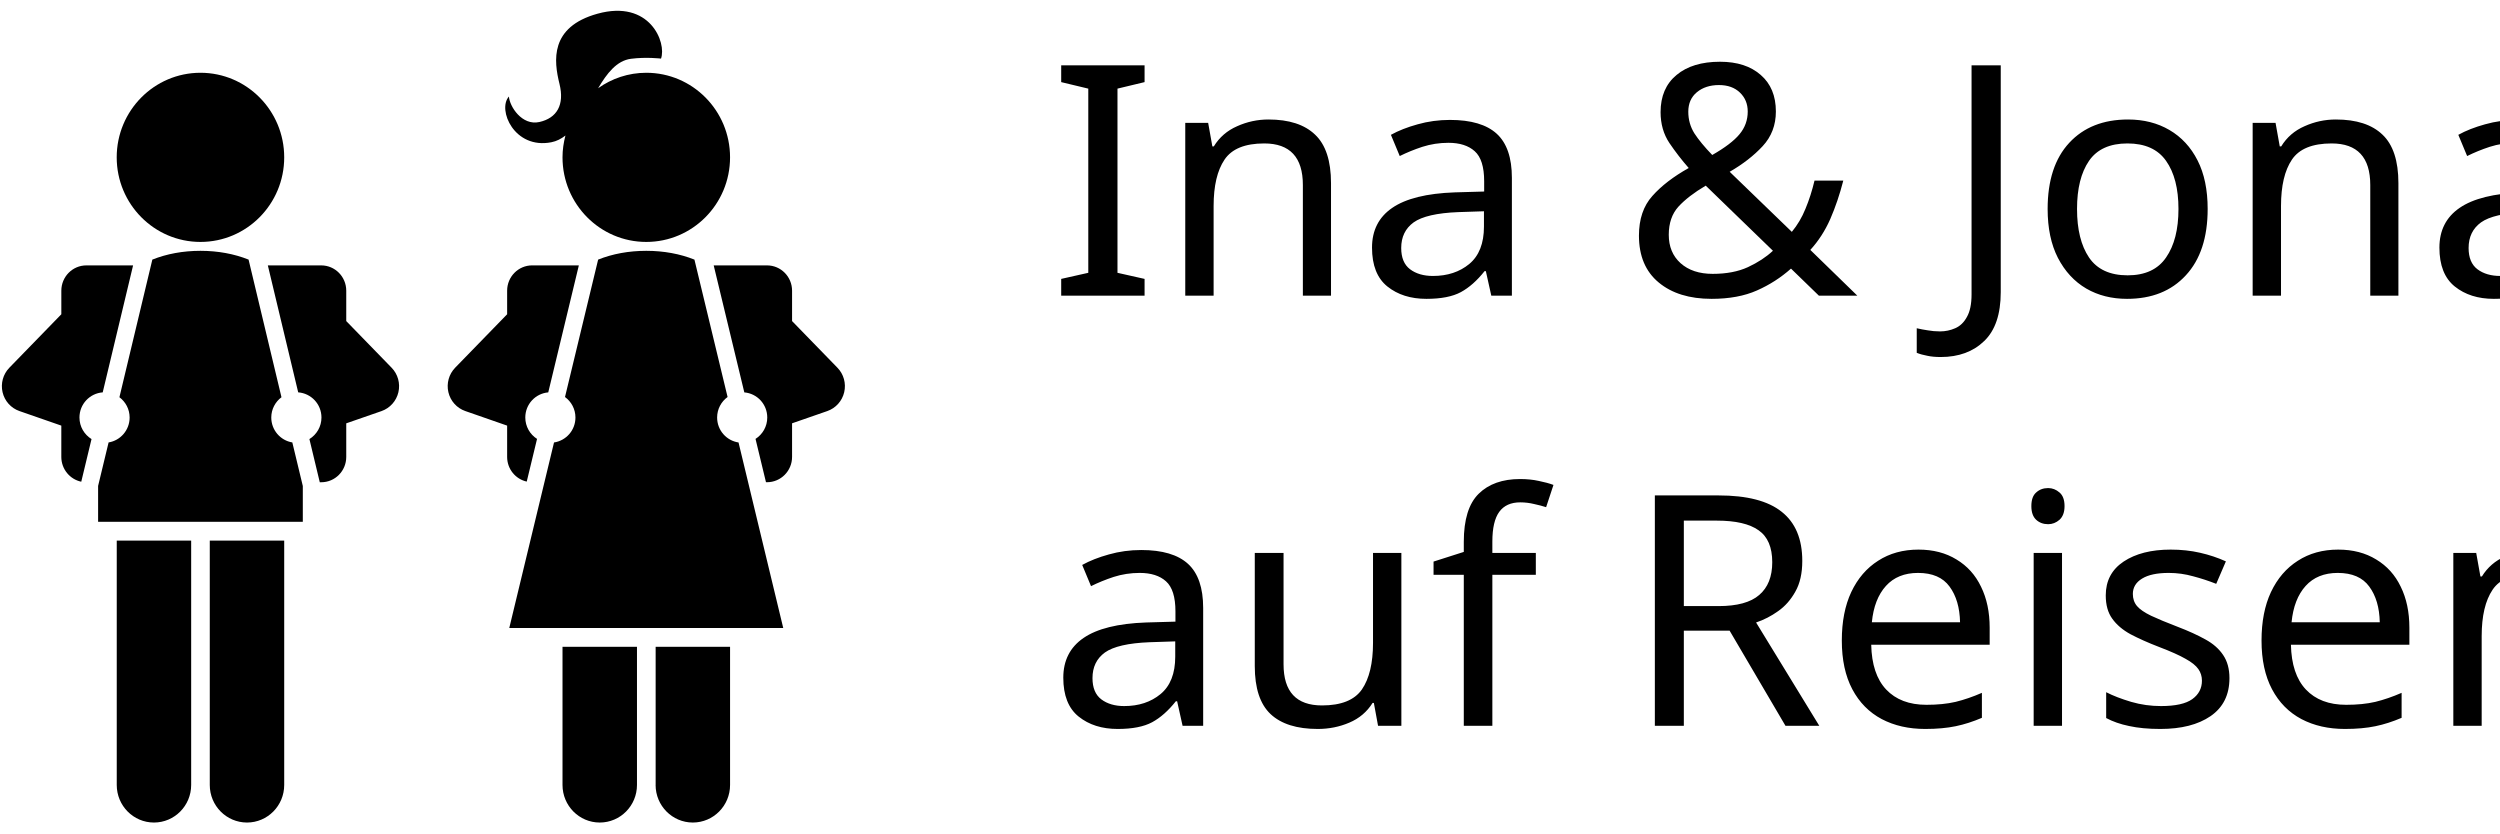
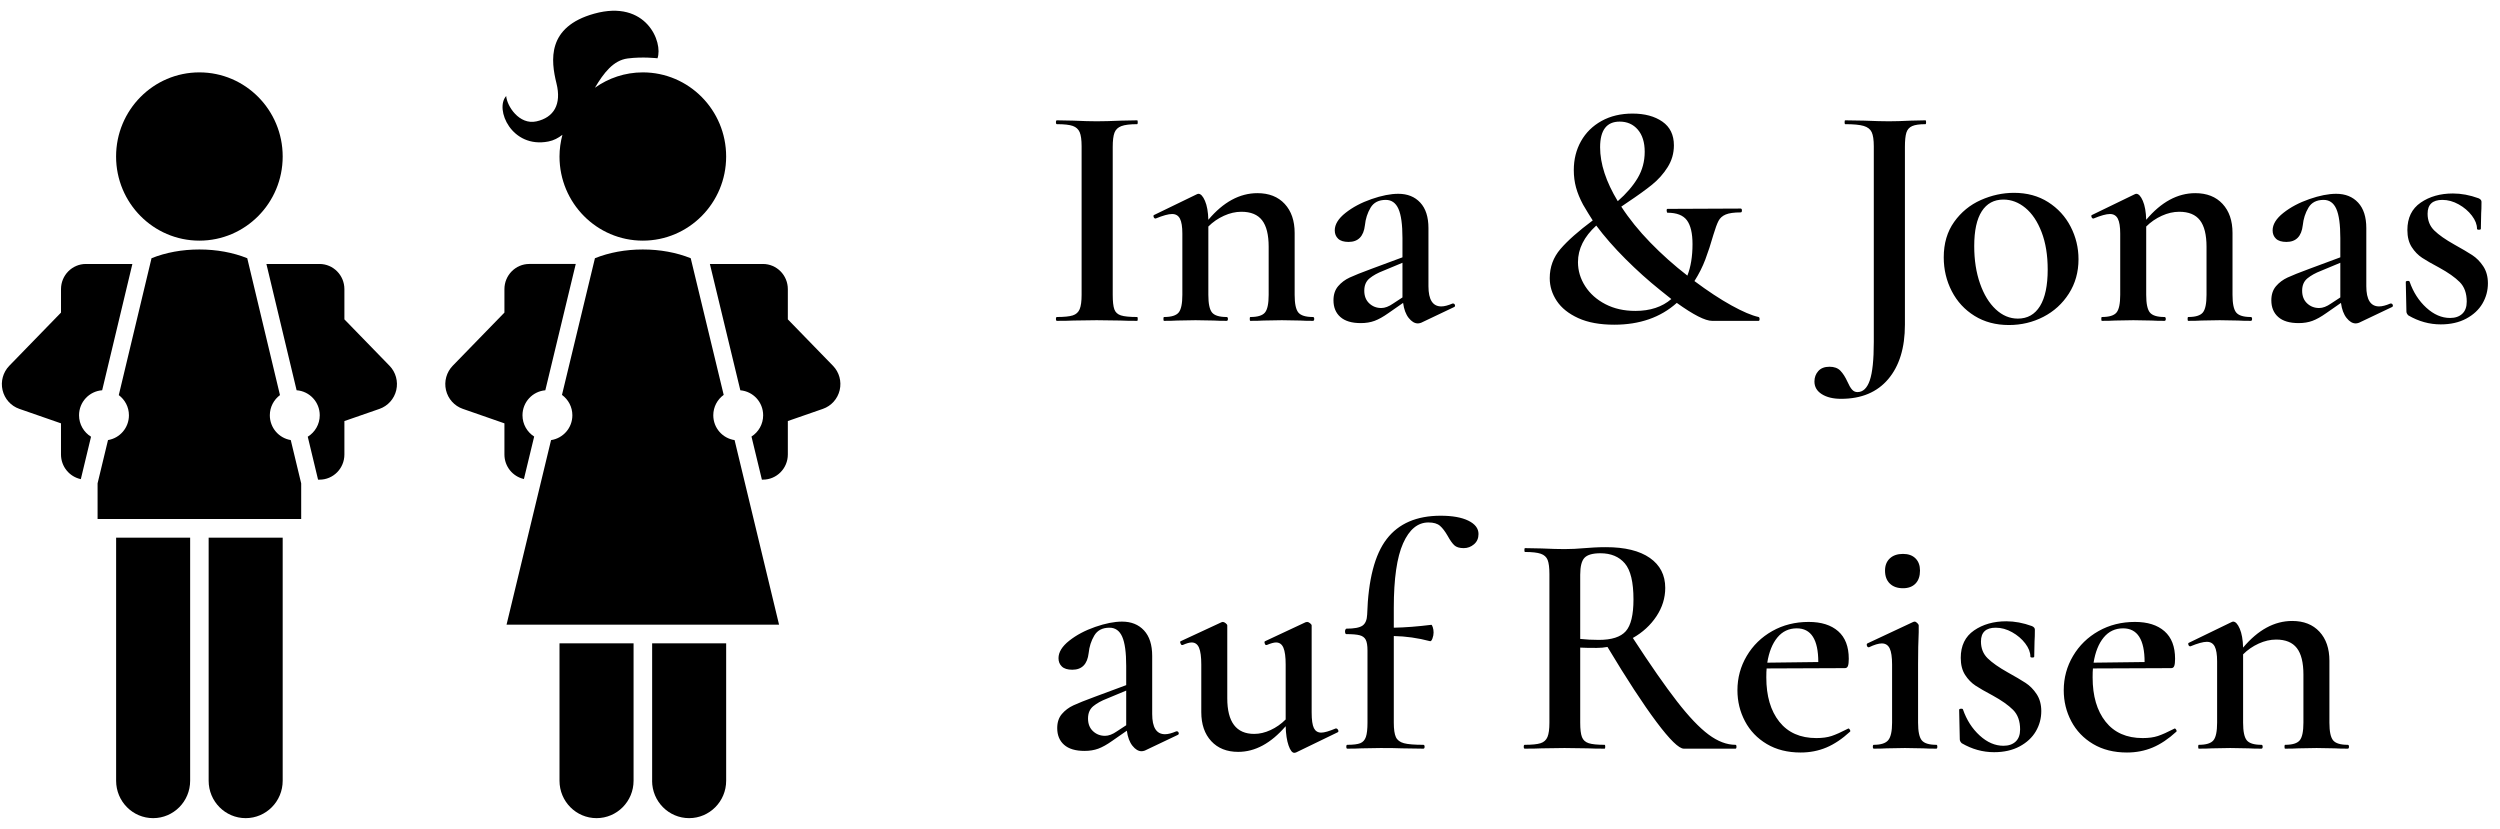
- <svg xmlns="http://www.w3.org/2000/svg" width="186px" height="62px" viewBox="0 0 186 62" version="1.1">
+ <svg xmlns="http://www.w3.org/2000/svg" width="187px" height="62px" viewBox="0 0 187 62" version="1.1">
  <defs />
  <g id="Page-1" stroke="none" stroke-width="1" fill="none" fill-rule="evenodd">
    <g id="Group" fill="#000000">
      <g id="logo-backpackers">
        <path d="M8.686,40.219 L14.223,40.219 L14.223,58.401 C14.223,59.945 12.983,61.197 11.454,61.197 C9.926,61.197 8.686,59.945 8.686,58.401 L8.686,40.219 L8.686,40.219 Z M15.607,58.401 C15.607,59.945 16.847,61.197 18.377,61.197 C19.905,61.197 21.145,59.945 21.145,58.401 L21.145,40.219 L15.607,40.219 L15.607,58.401 L15.607,58.401 Z M6.809,32.667 C6.273,32.335 5.912,31.744 5.912,31.063 C5.912,30.069 6.676,29.263 7.642,29.192 C8.397,26.038 9.24,22.513 9.902,19.745 L6.425,19.745 C5.397,19.745 4.563,20.588 4.563,21.628 L4.563,23.381 L0.695,27.36 C0.229,27.84 0.039,28.527 0.191,29.181 C0.343,29.835 0.817,30.365 1.447,30.583 L4.562,31.666 L4.562,33.994 C4.562,34.904 5.199,35.662 6.046,35.84 C6.237,35.05 6.5,33.954 6.809,32.667 L6.809,32.667 Z M14.914,18 C18.355,18 21.145,15.183 21.145,11.707 C21.145,8.232 18.355,5.414 14.914,5.414 C11.473,5.414 8.683,8.232 8.683,11.707 C8.684,15.183 11.473,18 14.914,18 L14.914,18 Z M21.749,32.917 C20.862,32.772 20.183,31.999 20.183,31.064 C20.183,30.444 20.484,29.897 20.942,29.554 C20.336,27.027 19.54,23.694 18.494,19.314 C17.426,18.887 16.212,18.661 14.915,18.661 L14.915,18.662 L14.914,18.661 C13.617,18.661 12.402,18.887 11.334,19.315 C10.288,23.694 9.49,27.027 8.885,29.554 C9.343,29.897 9.644,30.443 9.644,31.064 C9.644,31.999 8.965,32.773 8.079,32.917 C7.711,34.447 7.466,35.463 7.299,36.153 L7.299,38.822 L22.529,38.822 L22.529,36.159 C22.363,35.47 22.117,34.451 21.749,32.917 L21.749,32.917 Z M29.137,27.36 L25.761,23.888 L25.761,21.628 C25.761,20.588 24.927,19.745 23.899,19.745 L19.927,19.745 C20.589,22.513 21.432,26.038 22.186,29.191 C23.153,29.263 23.917,30.068 23.917,31.063 C23.917,31.744 23.556,32.335 23.02,32.667 C23.333,33.976 23.601,35.087 23.791,35.879 L23.9,35.879 C24.928,35.879 25.761,35.039 25.761,33.996 L25.761,31.496 L28.385,30.585 C29.013,30.365 29.488,29.837 29.641,29.182 C29.793,28.527 29.603,27.839 29.137,27.36 L29.137,27.36 Z" id="Shape" />
        <path d="M53.354,31.063 C53.354,32.011 54.048,32.786 54.947,32.92 L58.273,46.723 L37.89,46.723 L41.219,32.92 C42.12,32.784 42.813,32.011 42.813,31.063 C42.813,30.434 42.505,29.881 42.036,29.538 L44.501,19.315 C45.569,18.887 46.786,18.661 48.082,18.661 C49.383,18.661 50.598,18.888 51.666,19.315 L54.132,29.537 C53.661,29.879 53.354,30.434 53.354,31.063 L53.354,31.063 Z M41.023,10.583 C41.414,10.507 41.757,10.325 42.069,10.083 C41.932,10.602 41.851,11.145 41.851,11.707 C41.851,15.183 44.642,18 48.083,18 C51.525,18 54.316,15.183 54.316,11.707 C54.316,8.232 51.525,5.414 48.083,5.414 C46.75,5.414 45.514,5.842 44.5,6.564 C45.158,5.454 45.88,4.511 46.949,4.373 C48.08,4.227 49.18,4.36 49.18,4.36 C49.608,3.169 48.351,-0.06 44.452,1.021 C40.887,2.011 41.202,4.529 41.625,6.24 C42.014,7.806 41.428,8.786 40.13,9.078 C38.833,9.369 37.914,7.922 37.863,7.181 C36.985,8.16 38.269,11.127 41.023,10.583 L41.023,10.583 Z M37.731,33.996 C37.731,34.896 38.354,35.644 39.189,35.831 L39.956,32.654 C39.432,32.321 39.082,31.734 39.082,31.062 C39.082,30.076 39.835,29.275 40.79,29.193 L43.066,19.744 L39.593,19.744 C38.566,19.744 37.731,20.587 37.731,21.627 L37.731,23.381 L33.863,27.359 C33.398,27.839 33.207,28.527 33.36,29.18 C33.512,29.834 33.988,30.364 34.618,30.582 L37.731,31.666 L37.731,33.996 L37.731,33.996 Z M41.851,48.12 L41.851,58.401 C41.851,59.945 43.091,61.197 44.621,61.197 C46.152,61.197 47.391,59.945 47.391,58.401 L47.391,48.12 L41.855,48.12 L41.851,48.12 L41.851,48.12 Z M62.306,27.36 L58.93,23.888 L58.93,21.628 C58.93,20.588 58.097,19.745 57.067,19.745 L53.099,19.745 L55.377,29.194 C56.335,29.276 57.084,30.077 57.084,31.063 C57.084,31.734 56.734,32.321 56.211,32.654 L56.989,35.877 L57.067,35.877 C58.094,35.877 58.93,35.037 58.93,33.993 L58.93,31.494 L61.553,30.583 C62.181,30.364 62.656,29.835 62.809,29.181 C62.962,28.527 62.773,27.839 62.306,27.36 L62.306,27.36 Z M48.779,58.401 L48.777,58.401 C48.777,59.945 50.017,61.197 51.546,61.197 C53.076,61.197 54.317,59.945 54.317,58.401 L54.317,48.12 L48.78,48.12 L48.78,58.401 L48.779,58.401 Z" id="Shape" />
      </g>
-       <text id="Ina-&amp;-Jonas-auf-Reis" font-family="CormorantGaramond-SemiBold, Cormorant Garamond" font-size="24" font-weight="500" line-spacing="32">
-         <tspan x="78" y="22">Ina &amp; Jonas</tspan>
-         <tspan x="78" y="54">auf Reisen</tspan>
-       </text>
+       <path d="M83.352,23.136 C83.432,23.36 83.596,23.512 83.844,23.592 C84.092,23.672 84.496,23.712 85.056,23.712 C85.088,23.712 85.104,23.76 85.104,23.856 C85.104,23.952 85.088,24 85.056,24 C84.528,24 84.112,23.992 83.808,23.976 L82.032,23.952 L80.304,23.976 C80,23.992 79.584,24 79.056,24 C79.008,24 78.984,23.952 78.984,23.856 C78.984,23.76 79.008,23.712 79.056,23.712 C79.6,23.712 79.996,23.672 80.244,23.592 C80.492,23.512 80.664,23.356 80.76,23.124 C80.856,22.892 80.904,22.536 80.904,22.056 L80.904,10.944 C80.904,10.464 80.856,10.112 80.76,9.888 C80.664,9.664 80.492,9.508 80.244,9.42 C79.996,9.332 79.6,9.288 79.056,9.288 C79.008,9.288 78.984,9.24 78.984,9.144 C78.984,9.048 79.008,9 79.056,9 L80.304,9.024 C81.008,9.056 81.584,9.072 82.032,9.072 C82.512,9.072 83.12,9.056 83.856,9.024 L85.056,9 C85.088,9 85.104,9.048 85.104,9.144 C85.104,9.24 85.088,9.288 85.056,9.288 C84.528,9.288 84.136,9.336 83.88,9.432 C83.624,9.528 83.452,9.692 83.364,9.924 C83.276,10.156 83.232,10.512 83.232,10.992 L83.232,22.056 C83.232,22.552 83.272,22.912 83.352,23.136 L83.352,23.136 Z M98.304,23.856 C98.304,23.952 98.272,24 98.208,24 C97.808,24 97.488,23.992 97.248,23.976 L95.88,23.952 L94.512,23.976 C94.272,23.992 93.944,24 93.528,24 C93.496,24 93.48,23.952 93.48,23.856 C93.48,23.76 93.496,23.712 93.528,23.712 C94.072,23.712 94.436,23.6 94.62,23.376 C94.804,23.152 94.896,22.712 94.896,22.056 L94.896,18.456 C94.896,17.56 94.732,16.9 94.404,16.476 C94.076,16.052 93.56,15.84 92.856,15.84 C92.424,15.84 91.988,15.94 91.548,16.14 C91.108,16.34 90.72,16.608 90.384,16.944 L90.384,22.056 C90.384,22.712 90.476,23.152 90.66,23.376 C90.844,23.6 91.208,23.712 91.752,23.712 C91.816,23.712 91.848,23.76 91.848,23.856 C91.848,23.952 91.816,24 91.752,24 C91.352,24 91.032,23.992 90.792,23.976 L89.424,23.952 L88.056,23.976 C87.816,23.992 87.488,24 87.072,24 C87.04,24 87.024,23.952 87.024,23.856 C87.024,23.76 87.04,23.712 87.072,23.712 C87.616,23.712 87.98,23.6 88.164,23.376 C88.348,23.152 88.44,22.712 88.44,22.056 L88.44,17.472 C88.44,16.96 88.38,16.588 88.26,16.356 C88.14,16.124 87.944,16.008 87.672,16.008 C87.4,16.008 86.992,16.12 86.448,16.344 L86.424,16.344 C86.36,16.344 86.316,16.304 86.292,16.224 C86.268,16.144 86.28,16.096 86.328,16.08 L89.496,14.544 C89.56,14.512 89.608,14.496 89.64,14.496 C89.816,14.496 89.98,14.672 90.132,15.024 C90.284,15.376 90.368,15.848 90.384,16.44 C91.504,15.112 92.728,14.448 94.056,14.448 C94.92,14.448 95.6,14.716 96.096,15.252 C96.592,15.788 96.84,16.512 96.84,17.424 L96.84,22.056 C96.84,22.712 96.932,23.152 97.116,23.376 C97.3,23.6 97.664,23.712 98.208,23.712 C98.272,23.712 98.304,23.76 98.304,23.856 L98.304,23.856 Z M108.696,22.704 C108.76,22.704 108.804,22.74 108.828,22.812 C108.852,22.884 108.832,22.936 108.768,22.968 L106.296,24.144 C106.2,24.176 106.12,24.192 106.056,24.192 C105.816,24.192 105.588,24.056 105.372,23.784 C105.156,23.512 105.016,23.136 104.952,22.656 L103.848,23.424 C103.464,23.696 103.12,23.888 102.816,24 C102.512,24.112 102.168,24.168 101.784,24.168 C101.112,24.168 100.604,24.016 100.26,23.712 C99.916,23.408 99.744,22.992 99.744,22.464 C99.744,22.032 99.86,21.68 100.092,21.408 C100.324,21.136 100.612,20.92 100.956,20.76 C101.3,20.6 101.84,20.384 102.576,20.112 L104.904,19.248 L104.904,17.808 C104.904,16.8 104.804,16.072 104.604,15.624 C104.404,15.176 104.088,14.952 103.656,14.952 C103.128,14.952 102.748,15.148 102.516,15.54 C102.284,15.932 102.144,16.368 102.096,16.848 C102,17.68 101.592,18.096 100.872,18.096 C100.52,18.096 100.26,18.016 100.092,17.856 C99.924,17.696 99.84,17.488 99.84,17.232 C99.84,16.784 100.108,16.348 100.644,15.924 C101.18,15.5 101.828,15.156 102.588,14.892 C103.348,14.628 104.016,14.496 104.592,14.496 C105.28,14.496 105.828,14.716 106.236,15.156 C106.644,15.596 106.848,16.232 106.848,17.064 L106.848,21.408 C106.848,22.416 107.168,22.92 107.808,22.92 C108.032,22.92 108.312,22.848 108.648,22.704 L108.696,22.704 Z M104.904,22.248 L104.904,22.032 L104.904,19.656 L103.464,20.256 C103.048,20.416 102.708,20.604 102.444,20.82 C102.18,21.036 102.048,21.344 102.048,21.744 C102.048,22.144 102.172,22.46 102.42,22.692 C102.668,22.924 102.968,23.04 103.32,23.04 C103.592,23.04 103.888,22.928 104.208,22.704 L104.904,22.248 Z M131.616,23.868 C131.616,23.956 131.592,24 131.544,24 L128.064,24 C127.552,24 126.672,23.552 125.424,22.656 C124.208,23.744 122.648,24.288 120.744,24.288 C119.672,24.288 118.776,24.124 118.056,23.796 C117.336,23.468 116.8,23.04 116.448,22.512 C116.096,21.984 115.92,21.416 115.92,20.808 C115.92,19.976 116.188,19.248 116.724,18.624 C117.26,18 118.064,17.288 119.136,16.488 C118.928,16.168 118.688,15.776 118.416,15.312 C118.176,14.864 118,14.436 117.888,14.028 C117.776,13.62 117.72,13.184 117.72,12.72 C117.72,11.92 117.9,11.2 118.26,10.56 C118.62,9.92 119.132,9.416 119.796,9.048 C120.46,8.68 121.232,8.496 122.112,8.496 C123.024,8.496 123.768,8.696 124.344,9.096 C124.92,9.496 125.208,10.088 125.208,10.872 C125.208,11.464 125.052,12.008 124.74,12.504 C124.428,13 124.04,13.436 123.576,13.812 C123.112,14.188 122.496,14.632 121.728,15.144 L121.272,15.456 C121.864,16.368 122.588,17.264 123.444,18.144 C124.3,19.024 125.224,19.848 126.216,20.616 C126.472,19.96 126.6,19.176 126.6,18.264 C126.6,17.448 126.46,16.852 126.18,16.476 C125.9,16.1 125.416,15.912 124.728,15.912 C124.696,15.912 124.676,15.864 124.668,15.768 C124.66,15.672 124.68,15.624 124.728,15.624 L130.2,15.6 C130.264,15.6 130.296,15.648 130.296,15.744 C130.296,15.84 130.264,15.888 130.2,15.888 C129.704,15.888 129.332,15.94 129.084,16.044 C128.836,16.148 128.656,16.308 128.544,16.524 C128.432,16.74 128.304,17.088 128.16,17.568 C127.968,18.24 127.768,18.852 127.56,19.404 C127.352,19.956 127.08,20.496 126.744,21.024 C127.752,21.776 128.676,22.384 129.516,22.848 C130.356,23.312 131.032,23.6 131.544,23.712 C131.592,23.728 131.616,23.78 131.616,23.868 L131.616,23.868 Z M121.008,15.048 C121.648,14.488 122.144,13.912 122.496,13.32 C122.848,12.728 123.024,12.072 123.024,11.352 C123.024,10.648 122.852,10.096 122.508,9.696 C122.164,9.296 121.712,9.096 121.152,9.096 C120.176,9.096 119.688,9.736 119.688,11.016 C119.688,12.248 120.128,13.592 121.008,15.048 L121.008,15.048 Z M125.016,22.368 L124.176,21.696 C123.296,20.992 122.432,20.216 121.584,19.368 C120.736,18.52 120.008,17.688 119.4,16.872 C118.488,17.704 118.032,18.616 118.032,19.608 C118.032,20.248 118.212,20.848 118.572,21.408 C118.932,21.968 119.436,22.416 120.084,22.752 C120.732,23.088 121.48,23.256 122.328,23.256 C123.432,23.256 124.328,22.96 125.016,22.368 L125.016,22.368 Z M144.072,9.144 C144.072,9.24 144.056,9.288 144.024,9.288 C143.576,9.288 143.244,9.336 143.028,9.432 C142.812,9.528 142.668,9.692 142.596,9.924 C142.524,10.156 142.488,10.512 142.488,10.992 L142.488,24.288 C142.488,26.016 142.072,27.372 141.24,28.356 C140.408,29.34 139.232,29.832 137.712,29.832 C137.12,29.832 136.64,29.716 136.272,29.484 C135.904,29.252 135.72,28.936 135.72,28.536 C135.72,28.232 135.816,27.972 136.008,27.756 C136.2,27.54 136.48,27.432 136.848,27.432 C137.2,27.432 137.472,27.532 137.664,27.732 C137.856,27.932 138.032,28.208 138.192,28.56 C138.304,28.816 138.416,29.008 138.528,29.136 C138.64,29.264 138.776,29.328 138.936,29.328 C139.352,29.328 139.66,29.036 139.86,28.452 C140.06,27.868 140.16,26.912 140.16,25.584 L140.16,10.944 C140.16,10.464 140.108,10.112 140.004,9.888 C139.9,9.664 139.7,9.508 139.404,9.42 C139.108,9.332 138.648,9.288 138.024,9.288 C137.992,9.288 137.976,9.24 137.976,9.144 C137.976,9.048 137.992,9 138.024,9 L139.464,9.024 C140.232,9.056 140.84,9.072 141.288,9.072 C141.736,9.072 142.28,9.056 142.92,9.024 L144.024,9 C144.056,9 144.072,9.048 144.072,9.144 L144.072,9.144 Z M147.696,23.628 C146.96,23.172 146.392,22.556 145.992,21.78 C145.592,21.004 145.392,20.16 145.392,19.248 C145.392,18.208 145.652,17.324 146.172,16.596 C146.692,15.868 147.356,15.324 148.164,14.964 C148.972,14.604 149.8,14.424 150.648,14.424 C151.624,14.424 152.476,14.656 153.204,15.12 C153.932,15.584 154.492,16.196 154.884,16.956 C155.276,17.716 155.472,18.528 155.472,19.392 C155.472,20.352 155.232,21.208 154.752,21.96 C154.272,22.712 153.636,23.292 152.844,23.7 C152.052,24.108 151.192,24.312 150.264,24.312 C149.288,24.312 148.432,24.084 147.696,23.628 L147.696,23.628 Z M152.592,22.896 C152.976,22.272 153.168,21.36 153.168,20.16 C153.168,19.088 153.016,18.156 152.712,17.364 C152.408,16.572 152.004,15.968 151.5,15.552 C150.996,15.136 150.448,14.928 149.856,14.928 C149.152,14.928 148.612,15.22 148.236,15.804 C147.86,16.388 147.672,17.256 147.672,18.408 C147.672,19.448 147.816,20.38 148.104,21.204 C148.392,22.028 148.784,22.672 149.28,23.136 C149.776,23.6 150.328,23.832 150.936,23.832 C151.656,23.832 152.208,23.52 152.592,22.896 L152.592,22.896 Z M168.456,23.856 C168.456,23.952 168.424,24 168.36,24 C167.96,24 167.64,23.992 167.4,23.976 L166.032,23.952 L164.664,23.976 C164.424,23.992 164.096,24 163.68,24 C163.648,24 163.632,23.952 163.632,23.856 C163.632,23.76 163.648,23.712 163.68,23.712 C164.224,23.712 164.588,23.6 164.772,23.376 C164.956,23.152 165.048,22.712 165.048,22.056 L165.048,18.456 C165.048,17.56 164.884,16.9 164.556,16.476 C164.228,16.052 163.712,15.84 163.008,15.84 C162.576,15.84 162.14,15.94 161.7,16.14 C161.26,16.34 160.872,16.608 160.536,16.944 L160.536,22.056 C160.536,22.712 160.628,23.152 160.812,23.376 C160.996,23.6 161.36,23.712 161.904,23.712 C161.968,23.712 162,23.76 162,23.856 C162,23.952 161.968,24 161.904,24 C161.504,24 161.184,23.992 160.944,23.976 L159.576,23.952 L158.208,23.976 C157.968,23.992 157.64,24 157.224,24 C157.192,24 157.176,23.952 157.176,23.856 C157.176,23.76 157.192,23.712 157.224,23.712 C157.768,23.712 158.132,23.6 158.316,23.376 C158.5,23.152 158.592,22.712 158.592,22.056 L158.592,17.472 C158.592,16.96 158.532,16.588 158.412,16.356 C158.292,16.124 158.096,16.008 157.824,16.008 C157.552,16.008 157.144,16.12 156.6,16.344 L156.576,16.344 C156.512,16.344 156.468,16.304 156.444,16.224 C156.42,16.144 156.432,16.096 156.48,16.08 L159.648,14.544 C159.712,14.512 159.76,14.496 159.792,14.496 C159.968,14.496 160.132,14.672 160.284,15.024 C160.436,15.376 160.52,15.848 160.536,16.44 C161.656,15.112 162.88,14.448 164.208,14.448 C165.072,14.448 165.752,14.716 166.248,15.252 C166.744,15.788 166.992,16.512 166.992,17.424 L166.992,22.056 C166.992,22.712 167.084,23.152 167.268,23.376 C167.452,23.6 167.816,23.712 168.36,23.712 C168.424,23.712 168.456,23.76 168.456,23.856 L168.456,23.856 Z M178.848,22.704 C178.912,22.704 178.956,22.74 178.98,22.812 C179.004,22.884 178.984,22.936 178.92,22.968 L176.448,24.144 C176.352,24.176 176.272,24.192 176.208,24.192 C175.968,24.192 175.74,24.056 175.524,23.784 C175.308,23.512 175.168,23.136 175.104,22.656 L174,23.424 C173.616,23.696 173.272,23.888 172.968,24 C172.664,24.112 172.32,24.168 171.936,24.168 C171.264,24.168 170.756,24.016 170.412,23.712 C170.068,23.408 169.896,22.992 169.896,22.464 C169.896,22.032 170.012,21.68 170.244,21.408 C170.476,21.136 170.764,20.92 171.108,20.76 C171.452,20.6 171.992,20.384 172.728,20.112 L175.056,19.248 L175.056,17.808 C175.056,16.8 174.956,16.072 174.756,15.624 C174.556,15.176 174.24,14.952 173.808,14.952 C173.28,14.952 172.9,15.148 172.668,15.54 C172.436,15.932 172.296,16.368 172.248,16.848 C172.152,17.68 171.744,18.096 171.024,18.096 C170.672,18.096 170.412,18.016 170.244,17.856 C170.076,17.696 169.992,17.488 169.992,17.232 C169.992,16.784 170.26,16.348 170.796,15.924 C171.332,15.5 171.98,15.156 172.74,14.892 C173.5,14.628 174.168,14.496 174.744,14.496 C175.432,14.496 175.98,14.716 176.388,15.156 C176.796,15.596 177,16.232 177,17.064 L177,21.408 C177,22.416 177.32,22.92 177.96,22.92 C178.184,22.92 178.464,22.848 178.8,22.704 L178.848,22.704 Z M175.056,22.248 L175.056,22.032 L175.056,19.656 L173.616,20.256 C173.2,20.416 172.86,20.604 172.596,20.82 C172.332,21.036 172.2,21.344 172.2,21.744 C172.2,22.144 172.324,22.46 172.572,22.692 C172.82,22.924 173.12,23.04 173.472,23.04 C173.744,23.04 174.04,22.928 174.36,22.704 L175.056,22.248 Z M182.088,17.244 C182.424,17.572 182.92,17.92 183.576,18.288 C184.152,18.608 184.6,18.872 184.92,19.08 C185.24,19.288 185.516,19.568 185.748,19.92 C185.98,20.272 186.096,20.696 186.096,21.192 C186.096,21.736 185.96,22.24 185.688,22.704 C185.416,23.168 185.012,23.544 184.476,23.832 C183.94,24.12 183.304,24.264 182.568,24.264 C181.72,24.264 180.912,24.04 180.144,23.592 C180.048,23.496 180,23.4 180,23.304 L179.952,21.096 C179.952,21.048 179.996,21.02 180.084,21.012 C180.172,21.004 180.224,21.024 180.24,21.072 C180.512,21.856 180.928,22.504 181.488,23.016 C182.048,23.528 182.64,23.784 183.264,23.784 C183.648,23.784 183.952,23.68 184.176,23.472 C184.4,23.264 184.512,22.96 184.512,22.56 C184.512,21.936 184.336,21.448 183.984,21.096 C183.632,20.744 183.12,20.384 182.448,20.016 C181.904,19.728 181.48,19.484 181.176,19.284 C180.872,19.084 180.612,18.816 180.396,18.48 C180.18,18.144 180.072,17.72 180.072,17.208 C180.072,16.296 180.404,15.612 181.068,15.156 C181.732,14.7 182.536,14.472 183.48,14.472 C184.104,14.472 184.744,14.592 185.4,14.832 C185.544,14.896 185.616,14.984 185.616,15.096 C185.616,15.464 185.608,15.752 185.592,15.96 L185.568,17.112 C185.568,17.16 185.52,17.184 185.424,17.184 C185.328,17.184 185.28,17.16 185.28,17.112 C185.28,16.792 185.152,16.464 184.896,16.128 C184.64,15.792 184.312,15.512 183.912,15.288 C183.512,15.064 183.104,14.952 182.688,14.952 C181.952,14.952 181.584,15.296 181.584,15.984 C181.584,16.496 181.752,16.916 182.088,17.244 L182.088,17.244 Z M88.032,54.704 C88.096,54.704 88.14,54.74 88.164,54.812 C88.188,54.884 88.168,54.936 88.104,54.968 L85.632,56.144 C85.536,56.176 85.456,56.192 85.392,56.192 C85.152,56.192 84.924,56.056 84.708,55.784 C84.492,55.512 84.352,55.136 84.288,54.656 L83.184,55.424 C82.8,55.696 82.456,55.888 82.152,56 C81.848,56.112 81.504,56.168 81.12,56.168 C80.448,56.168 79.94,56.016 79.596,55.712 C79.252,55.408 79.08,54.992 79.08,54.464 C79.08,54.032 79.196,53.68 79.428,53.408 C79.66,53.136 79.948,52.92 80.292,52.76 C80.636,52.6 81.176,52.384 81.912,52.112 L84.24,51.248 L84.24,49.808 C84.24,48.8 84.14,48.072 83.94,47.624 C83.74,47.176 83.424,46.952 82.992,46.952 C82.464,46.952 82.084,47.148 81.852,47.54 C81.62,47.932 81.48,48.368 81.432,48.848 C81.336,49.68 80.928,50.096 80.208,50.096 C79.856,50.096 79.596,50.016 79.428,49.856 C79.26,49.696 79.176,49.488 79.176,49.232 C79.176,48.784 79.444,48.348 79.98,47.924 C80.516,47.5 81.164,47.156 81.924,46.892 C82.684,46.628 83.352,46.496 83.928,46.496 C84.616,46.496 85.164,46.716 85.572,47.156 C85.98,47.596 86.184,48.232 86.184,49.064 L86.184,53.408 C86.184,54.416 86.504,54.92 87.144,54.92 C87.368,54.92 87.648,54.848 87.984,54.704 L88.032,54.704 Z M84.24,54.248 L84.24,54.032 L84.24,51.656 L82.8,52.256 C82.384,52.416 82.044,52.604 81.78,52.82 C81.516,53.036 81.384,53.344 81.384,53.744 C81.384,54.144 81.508,54.46 81.756,54.692 C82.004,54.924 82.304,55.04 82.656,55.04 C82.928,55.04 83.224,54.928 83.544,54.704 L84.24,54.248 Z M99.936,54.488 C100,54.488 100.052,54.528 100.092,54.608 C100.132,54.688 100.12,54.744 100.056,54.776 L96.936,56.288 L96.816,56.312 C96.656,56.312 96.512,56.128 96.384,55.76 C96.256,55.392 96.184,54.912 96.168,54.32 C95.064,55.6 93.88,56.24 92.616,56.24 C91.768,56.24 91.096,55.972 90.6,55.436 C90.104,54.9 89.856,54.176 89.856,53.264 L89.856,49.712 C89.856,49.136 89.8,48.716 89.688,48.452 C89.576,48.188 89.392,48.056 89.136,48.056 C88.976,48.056 88.752,48.12 88.464,48.248 L88.416,48.248 C88.368,48.248 88.328,48.204 88.296,48.116 C88.264,48.028 88.272,47.976 88.32,47.96 L91.368,46.544 L91.464,46.52 C91.528,46.52 91.6,46.552 91.68,46.616 C91.76,46.68 91.8,46.736 91.8,46.784 L91.8,52.232 C91.8,54.008 92.472,54.896 93.816,54.896 C94.216,54.896 94.624,54.8 95.04,54.608 C95.456,54.416 95.832,54.152 96.168,53.816 L96.168,49.712 C96.168,49.136 96.112,48.716 96,48.452 C95.888,48.188 95.704,48.056 95.448,48.056 C95.288,48.056 95.056,48.12 94.752,48.248 L94.704,48.248 C94.656,48.248 94.62,48.204 94.596,48.116 C94.572,48.028 94.584,47.976 94.632,47.96 L97.656,46.544 L97.776,46.52 C97.84,46.52 97.912,46.552 97.992,46.616 C98.072,46.68 98.112,46.736 98.112,46.784 L98.112,53.288 C98.112,53.848 98.168,54.24 98.28,54.464 C98.392,54.688 98.576,54.8 98.832,54.8 C99.056,54.8 99.416,54.696 99.912,54.488 L99.936,54.488 Z M109.836,38.948 C110.34,39.196 110.592,39.528 110.592,39.944 C110.592,40.264 110.48,40.52 110.256,40.712 C110.032,40.904 109.776,41 109.488,41 C109.168,41 108.932,40.928 108.78,40.784 C108.628,40.64 108.464,40.408 108.288,40.088 C108.096,39.752 107.904,39.5 107.712,39.332 C107.52,39.164 107.232,39.08 106.848,39.08 C106.048,39.08 105.416,39.6 104.952,40.64 C104.488,41.68 104.256,43.288 104.256,45.464 L104.256,46.952 C105.104,46.936 106.04,46.864 107.064,46.736 C107.096,46.736 107.132,46.796 107.172,46.916 C107.212,47.036 107.232,47.168 107.232,47.312 C107.232,47.456 107.204,47.604 107.148,47.756 C107.092,47.908 107.032,47.976 106.968,47.96 C106.056,47.72 105.152,47.592 104.256,47.576 L104.256,54.056 C104.256,54.552 104.308,54.912 104.412,55.136 C104.516,55.36 104.716,55.512 105.012,55.592 C105.308,55.672 105.792,55.712 106.464,55.712 C106.528,55.712 106.56,55.76 106.56,55.856 C106.56,55.952 106.528,56 106.464,56 L104.856,55.976 C104.504,55.96 103.976,55.952 103.272,55.952 L101.832,55.976 C101.576,55.992 101.224,56 100.776,56 C100.728,56 100.704,55.952 100.704,55.856 C100.704,55.76 100.728,55.712 100.776,55.712 C101.224,55.712 101.548,55.672 101.748,55.592 C101.948,55.512 102.088,55.356 102.168,55.124 C102.248,54.892 102.288,54.536 102.288,54.056 L102.288,48.656 C102.288,48.288 102.244,48.02 102.156,47.852 C102.068,47.684 101.916,47.572 101.7,47.516 C101.484,47.46 101.152,47.432 100.704,47.432 C100.672,47.432 100.648,47.412 100.632,47.372 C100.616,47.332 100.608,47.28 100.608,47.216 C100.608,47.168 100.62,47.124 100.644,47.084 C100.668,47.044 100.688,47.024 100.704,47.024 C101.296,47.024 101.7,46.948 101.916,46.796 C102.132,46.644 102.248,46.368 102.264,45.968 C102.344,43.36 102.832,41.476 103.728,40.316 C104.624,39.156 105.968,38.576 107.76,38.576 C108.64,38.576 109.332,38.7 109.836,38.948 L109.836,38.948 Z M129.888,55.856 C129.888,55.952 129.864,56 129.816,56 L125.952,56 C125.584,56 124.9,55.332 123.9,53.996 C122.9,52.66 121.68,50.792 120.24,48.392 C119.984,48.44 119.712,48.464 119.424,48.464 C118.848,48.464 118.44,48.456 118.2,48.44 L118.2,54.056 C118.2,54.552 118.244,54.912 118.332,55.136 C118.42,55.36 118.588,55.512 118.836,55.592 C119.084,55.672 119.48,55.712 120.024,55.712 C120.056,55.712 120.072,55.76 120.072,55.856 C120.072,55.952 120.056,56 120.024,56 C119.496,56 119.08,55.992 118.776,55.976 L117.024,55.952 L115.32,55.976 C115.016,55.992 114.592,56 114.048,56 C114,56 113.976,55.952 113.976,55.856 C113.976,55.76 114,55.712 114.048,55.712 C114.592,55.712 114.988,55.672 115.236,55.592 C115.484,55.512 115.656,55.356 115.752,55.124 C115.848,54.892 115.896,54.536 115.896,54.056 L115.896,42.944 C115.896,42.464 115.852,42.112 115.764,41.888 C115.676,41.664 115.504,41.508 115.248,41.42 C114.992,41.332 114.6,41.288 114.072,41.288 C114.04,41.288 114.024,41.24 114.024,41.144 C114.024,41.048 114.04,41 114.072,41 L115.32,41.024 C116.024,41.056 116.592,41.072 117.024,41.072 C117.504,41.072 118.008,41.048 118.536,41 C118.728,40.984 118.96,40.968 119.232,40.952 C119.504,40.936 119.8,40.928 120.12,40.928 C121.544,40.928 122.64,41.196 123.408,41.732 C124.176,42.268 124.56,43.016 124.56,43.976 C124.56,44.728 124.34,45.436 123.9,46.1 C123.46,46.764 122.872,47.304 122.136,47.72 C123.448,49.736 124.548,51.316 125.436,52.46 C126.324,53.604 127.112,54.432 127.8,54.944 C128.488,55.456 129.16,55.712 129.816,55.712 C129.864,55.712 129.888,55.76 129.888,55.856 L129.888,55.856 Z M119.592,47.864 C120.552,47.864 121.224,47.648 121.608,47.216 C121.992,46.784 122.184,45.992 122.184,44.84 C122.184,43.544 121.968,42.644 121.536,42.14 C121.104,41.636 120.496,41.384 119.712,41.384 C119.136,41.384 118.74,41.496 118.524,41.72 C118.308,41.944 118.2,42.368 118.2,42.992 L118.2,47.792 C118.632,47.84 119.096,47.864 119.592,47.864 L119.592,47.864 Z M138.264,54.488 C138.296,54.488 138.332,54.52 138.372,54.584 C138.412,54.648 138.416,54.696 138.384,54.728 C137.792,55.272 137.2,55.668 136.608,55.916 C136.016,56.164 135.376,56.288 134.688,56.288 C133.712,56.288 132.868,56.076 132.156,55.652 C131.444,55.228 130.9,54.66 130.524,53.948 C130.148,53.236 129.96,52.464 129.96,51.632 C129.96,50.704 130.192,49.848 130.656,49.064 C131.12,48.28 131.756,47.66 132.564,47.204 C133.372,46.748 134.28,46.52 135.288,46.52 C136.232,46.52 136.968,46.752 137.496,47.216 C138.024,47.68 138.288,48.368 138.288,49.28 C138.288,49.52 138.268,49.696 138.228,49.808 C138.188,49.92 138.112,49.976 138,49.976 L132.144,50 C132.128,50.144 132.12,50.368 132.12,50.672 C132.12,52.064 132.444,53.168 133.092,53.984 C133.74,54.8 134.664,55.208 135.864,55.208 C136.312,55.208 136.692,55.156 137.004,55.052 C137.316,54.948 137.72,54.768 138.216,54.512 L138.264,54.488 Z M132.948,47.684 C132.572,48.14 132.32,48.768 132.192,49.568 L136.008,49.52 C136.008,47.84 135.472,47 134.4,47 C133.808,47 133.324,47.228 132.948,47.684 L132.948,47.684 Z M140.088,55.856 C140.088,55.76 140.112,55.712 140.16,55.712 C140.688,55.712 141.048,55.596 141.24,55.364 C141.432,55.132 141.528,54.696 141.528,54.056 L141.528,49.712 C141.528,49.152 141.468,48.748 141.348,48.5 C141.228,48.252 141.032,48.128 140.76,48.128 C140.52,48.128 140.2,48.224 139.8,48.416 L139.776,48.416 C139.712,48.416 139.668,48.376 139.644,48.296 C139.62,48.216 139.632,48.16 139.68,48.128 L143.112,46.52 L143.208,46.496 C143.272,46.496 143.34,46.532 143.412,46.604 C143.484,46.676 143.52,46.736 143.52,46.784 L143.52,47.288 C143.488,47.96 143.472,48.752 143.472,49.664 L143.472,54.056 C143.472,54.712 143.564,55.152 143.748,55.376 C143.932,55.6 144.296,55.712 144.84,55.712 C144.888,55.712 144.912,55.76 144.912,55.856 C144.912,55.952 144.888,56 144.84,56 C144.424,56 144.096,55.992 143.856,55.976 L142.488,55.952 L141.12,55.976 C140.88,55.992 140.56,56 140.16,56 C140.112,56 140.088,55.952 140.088,55.856 L140.088,55.856 Z M141.36,43.652 C141.12,43.42 141,43.096 141,42.68 C141,42.296 141.12,41.992 141.36,41.768 C141.6,41.544 141.928,41.432 142.344,41.432 C142.744,41.432 143.056,41.544 143.28,41.768 C143.504,41.992 143.616,42.296 143.616,42.68 C143.616,43.096 143.504,43.42 143.28,43.652 C143.056,43.884 142.744,44 142.344,44 C141.928,44 141.6,43.884 141.36,43.652 L141.36,43.652 Z M148.68,49.244 C149.016,49.572 149.512,49.92 150.168,50.288 C150.744,50.608 151.192,50.872 151.512,51.08 C151.832,51.288 152.108,51.568 152.34,51.92 C152.572,52.272 152.688,52.696 152.688,53.192 C152.688,53.736 152.552,54.24 152.28,54.704 C152.008,55.168 151.604,55.544 151.068,55.832 C150.532,56.12 149.896,56.264 149.16,56.264 C148.312,56.264 147.504,56.04 146.736,55.592 C146.64,55.496 146.592,55.4 146.592,55.304 L146.544,53.096 C146.544,53.048 146.588,53.02 146.676,53.012 C146.764,53.004 146.816,53.024 146.832,53.072 C147.104,53.856 147.52,54.504 148.08,55.016 C148.64,55.528 149.232,55.784 149.856,55.784 C150.24,55.784 150.544,55.68 150.768,55.472 C150.992,55.264 151.104,54.96 151.104,54.56 C151.104,53.936 150.928,53.448 150.576,53.096 C150.224,52.744 149.712,52.384 149.04,52.016 C148.496,51.728 148.072,51.484 147.768,51.284 C147.464,51.084 147.204,50.816 146.988,50.48 C146.772,50.144 146.664,49.72 146.664,49.208 C146.664,48.296 146.996,47.612 147.66,47.156 C148.324,46.7 149.128,46.472 150.072,46.472 C150.696,46.472 151.336,46.592 151.992,46.832 C152.136,46.896 152.208,46.984 152.208,47.096 C152.208,47.464 152.2,47.752 152.184,47.96 L152.16,49.112 C152.16,49.16 152.112,49.184 152.016,49.184 C151.92,49.184 151.872,49.16 151.872,49.112 C151.872,48.792 151.744,48.464 151.488,48.128 C151.232,47.792 150.904,47.512 150.504,47.288 C150.104,47.064 149.696,46.952 149.28,46.952 C148.544,46.952 148.176,47.296 148.176,47.984 C148.176,48.496 148.344,48.916 148.68,49.244 L148.68,49.244 Z M162.672,54.488 C162.704,54.488 162.74,54.52 162.78,54.584 C162.82,54.648 162.824,54.696 162.792,54.728 C162.2,55.272 161.608,55.668 161.016,55.916 C160.424,56.164 159.784,56.288 159.096,56.288 C158.12,56.288 157.276,56.076 156.564,55.652 C155.852,55.228 155.308,54.66 154.932,53.948 C154.556,53.236 154.368,52.464 154.368,51.632 C154.368,50.704 154.6,49.848 155.064,49.064 C155.528,48.28 156.164,47.66 156.972,47.204 C157.78,46.748 158.688,46.52 159.696,46.52 C160.64,46.52 161.376,46.752 161.904,47.216 C162.432,47.68 162.696,48.368 162.696,49.28 C162.696,49.52 162.676,49.696 162.636,49.808 C162.596,49.92 162.52,49.976 162.408,49.976 L156.552,50 C156.536,50.144 156.528,50.368 156.528,50.672 C156.528,52.064 156.852,53.168 157.5,53.984 C158.148,54.8 159.072,55.208 160.272,55.208 C160.72,55.208 161.1,55.156 161.412,55.052 C161.724,54.948 162.128,54.768 162.624,54.512 L162.672,54.488 Z M157.356,47.684 C156.98,48.14 156.728,48.768 156.6,49.568 L160.416,49.52 C160.416,47.84 159.88,47 158.808,47 C158.216,47 157.732,47.228 157.356,47.684 L157.356,47.684 Z M175.704,55.856 C175.704,55.952 175.672,56 175.608,56 C175.208,56 174.888,55.992 174.648,55.976 L173.28,55.952 L171.912,55.976 C171.672,55.992 171.344,56 170.928,56 C170.896,56 170.88,55.952 170.88,55.856 C170.88,55.76 170.896,55.712 170.928,55.712 C171.472,55.712 171.836,55.6 172.02,55.376 C172.204,55.152 172.296,54.712 172.296,54.056 L172.296,50.456 C172.296,49.56 172.132,48.9 171.804,48.476 C171.476,48.052 170.96,47.84 170.256,47.84 C169.824,47.84 169.388,47.94 168.948,48.14 C168.508,48.34 168.12,48.608 167.784,48.944 L167.784,54.056 C167.784,54.712 167.876,55.152 168.06,55.376 C168.244,55.6 168.608,55.712 169.152,55.712 C169.216,55.712 169.248,55.76 169.248,55.856 C169.248,55.952 169.216,56 169.152,56 C168.752,56 168.432,55.992 168.192,55.976 L166.824,55.952 L165.456,55.976 C165.216,55.992 164.888,56 164.472,56 C164.44,56 164.424,55.952 164.424,55.856 C164.424,55.76 164.44,55.712 164.472,55.712 C165.016,55.712 165.38,55.6 165.564,55.376 C165.748,55.152 165.84,54.712 165.84,54.056 L165.84,49.472 C165.84,48.96 165.78,48.588 165.66,48.356 C165.54,48.124 165.344,48.008 165.072,48.008 C164.8,48.008 164.392,48.12 163.848,48.344 L163.824,48.344 C163.76,48.344 163.716,48.304 163.692,48.224 C163.668,48.144 163.68,48.096 163.728,48.08 L166.896,46.544 C166.96,46.512 167.008,46.496 167.04,46.496 C167.216,46.496 167.38,46.672 167.532,47.024 C167.684,47.376 167.768,47.848 167.784,48.44 C168.904,47.112 170.128,46.448 171.456,46.448 C172.32,46.448 173,46.716 173.496,47.252 C173.992,47.788 174.24,48.512 174.24,49.424 L174.24,54.056 C174.24,54.712 174.332,55.152 174.516,55.376 C174.7,55.6 175.064,55.712 175.608,55.712 C175.672,55.712 175.704,55.76 175.704,55.856 L175.704,55.856 Z" id="Ina-&amp;-Jonas-auf-Reis" />
    </g>
  </g>
</svg>
